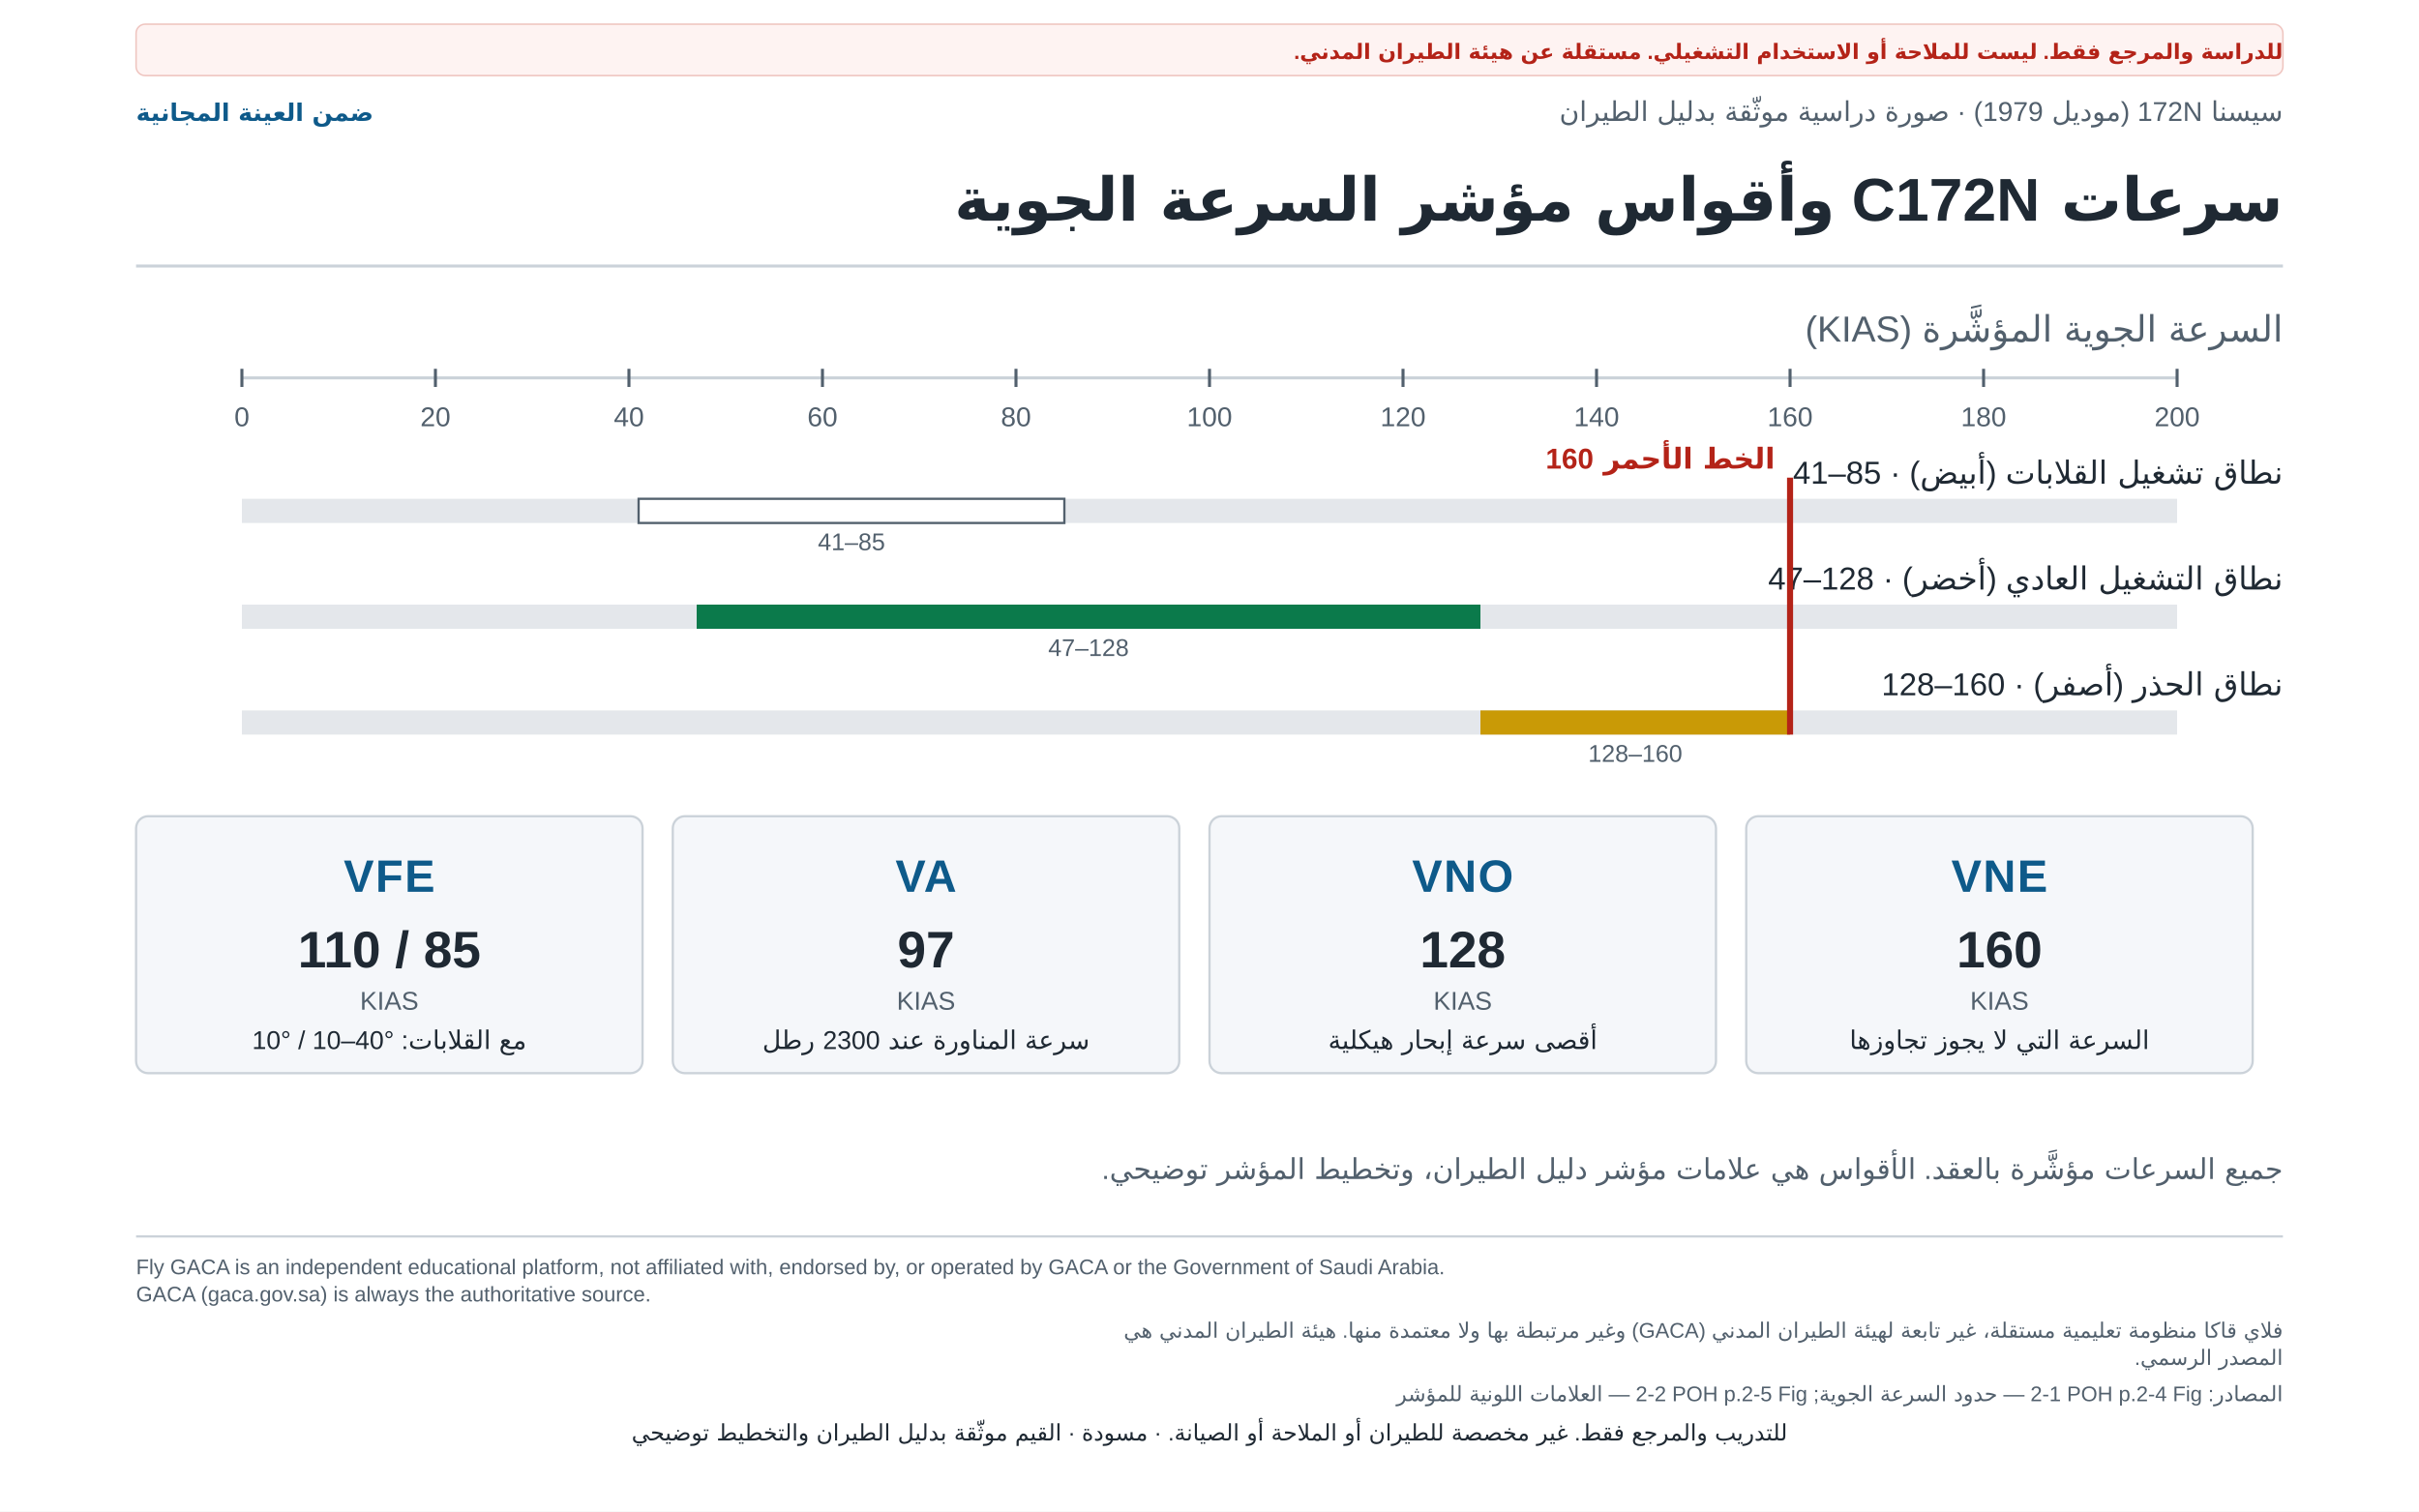
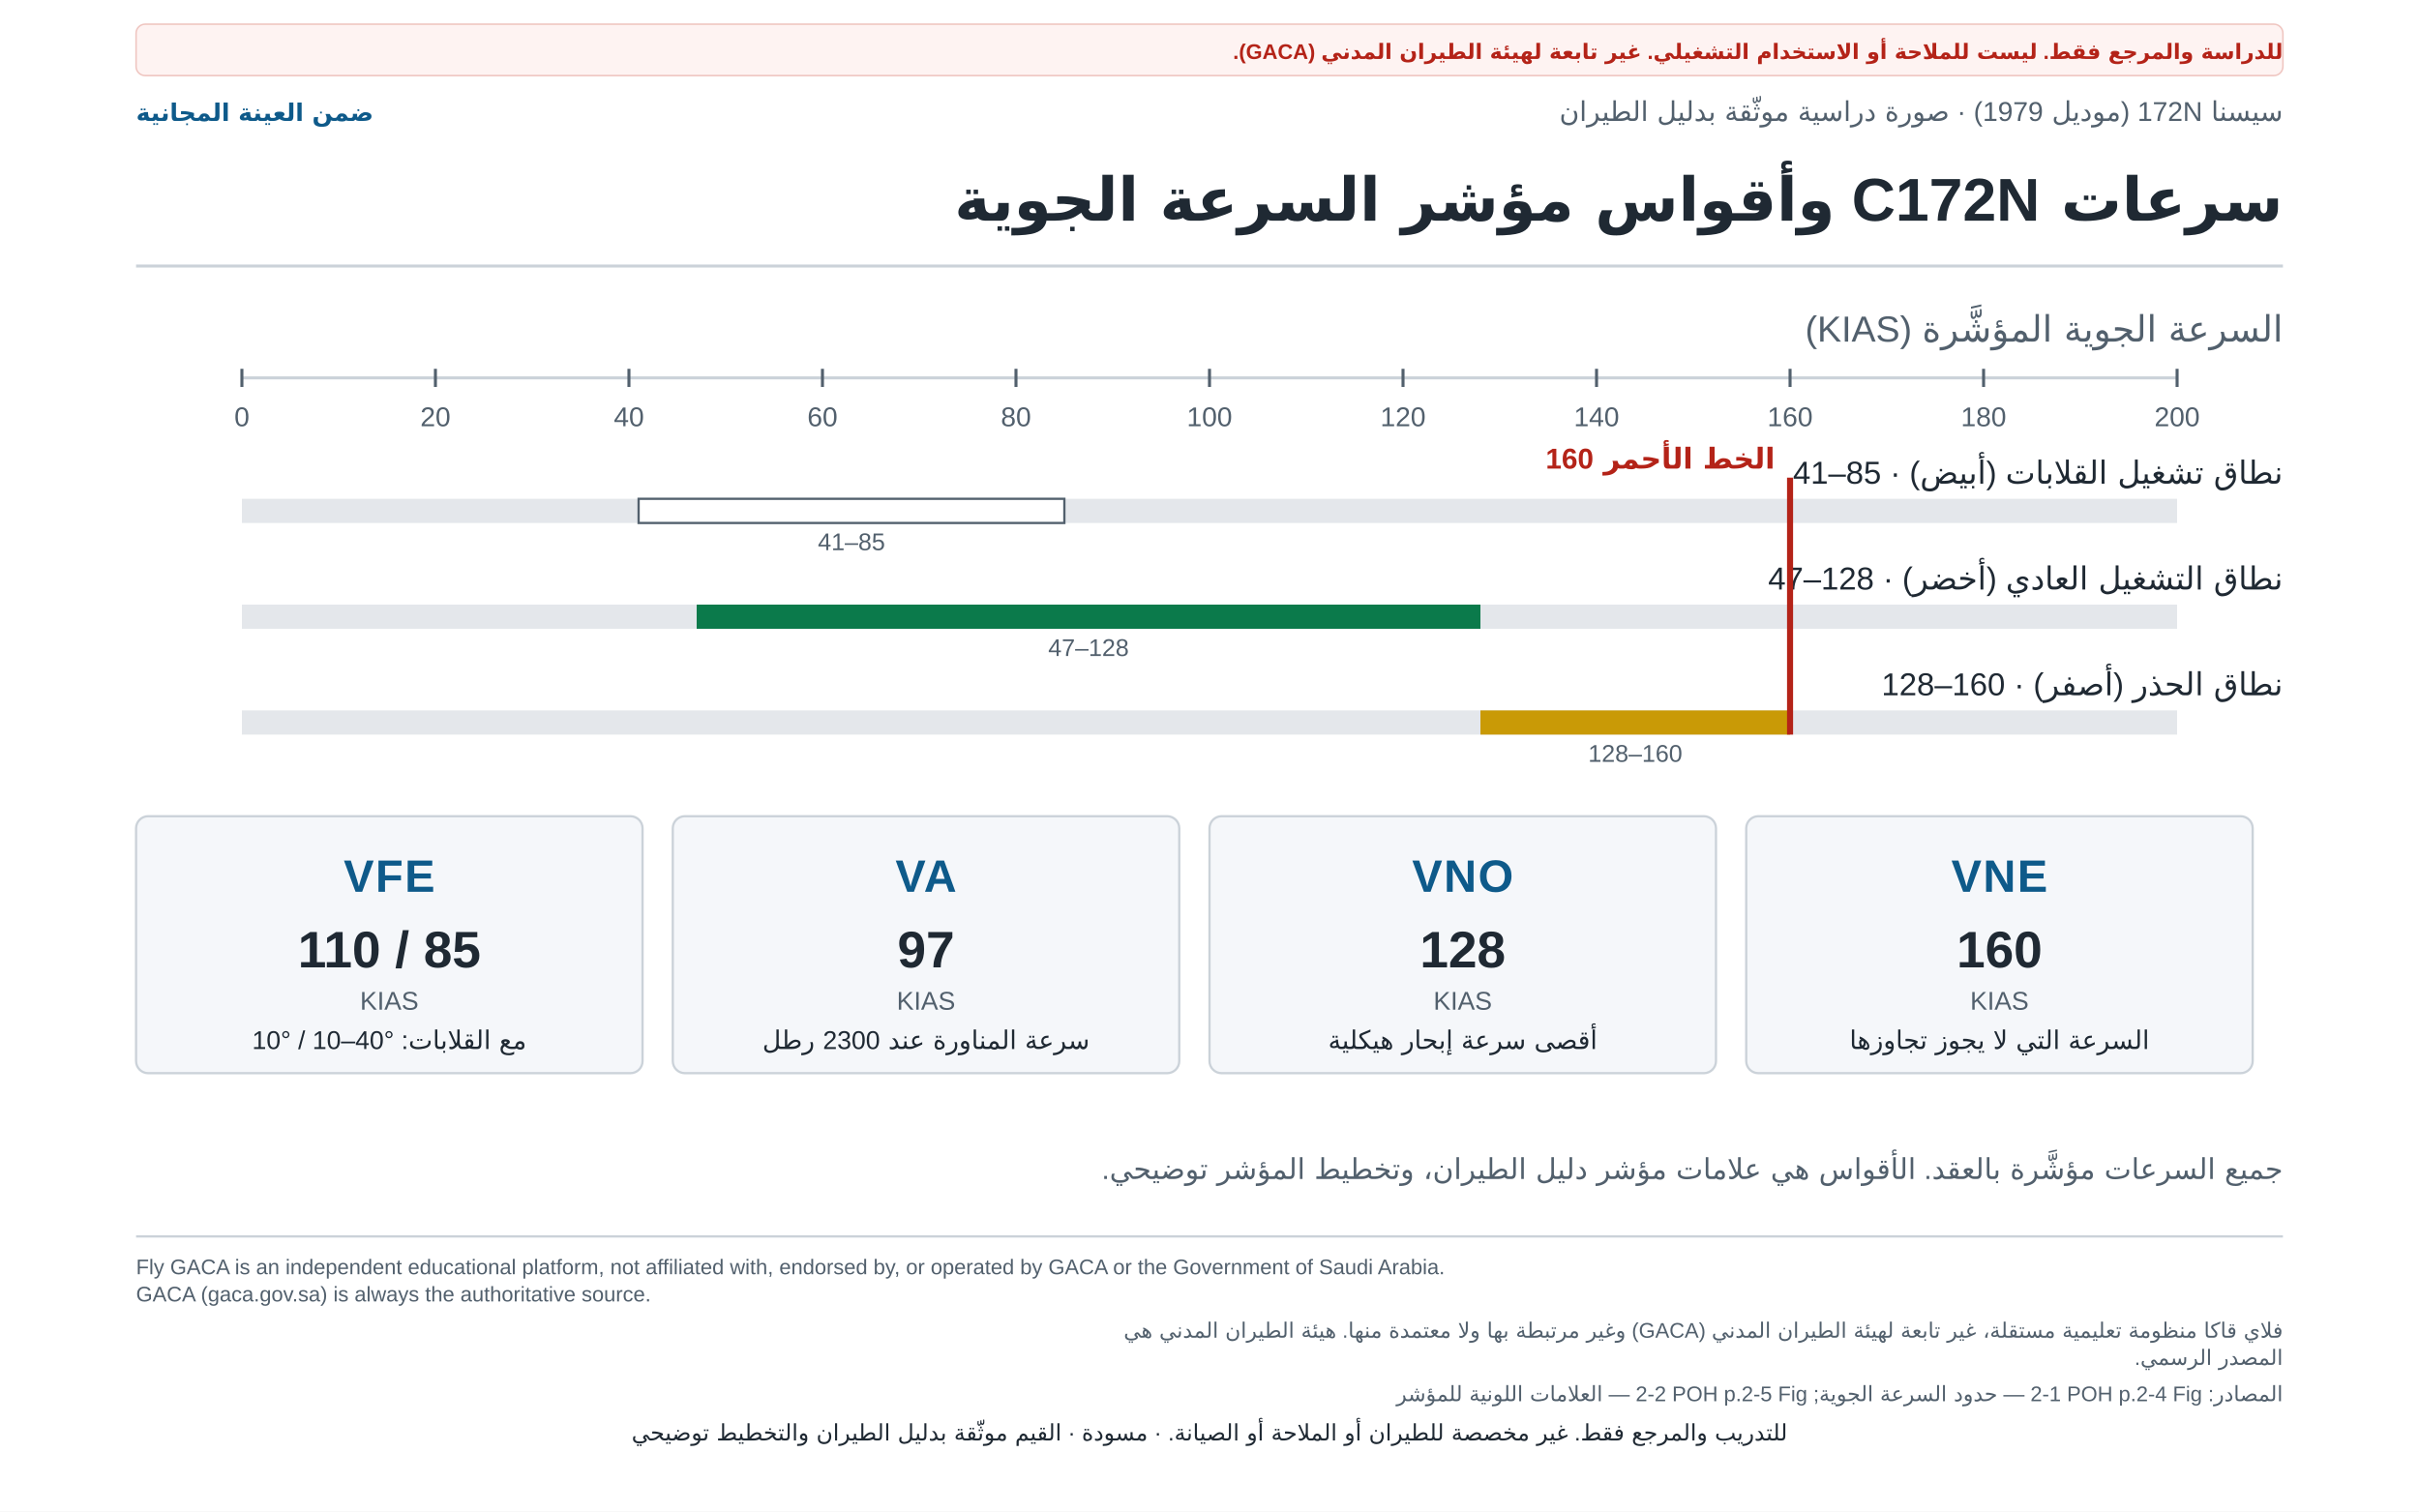
<svg xmlns="http://www.w3.org/2000/svg" viewBox="0 0 1600 1000" width="1600" height="1000" direction="rtl" lang="ar" role="img" aria-labelledby="t">
  <rect x="0" y="0" width="1600" height="1000" fill="#FFFFFF" />
  <rect x="90" y="16" width="1420" height="34" fill="#FEF3F2" stroke="#EFC5C0" stroke-width="1" rx="6" />
-   <text x="1510" y="39" text-anchor="start" font-family="IBM Plex Sans, IBM Plex Sans Arabic, Helvetica Neue, Arial, sans-serif" font-size="14" font-weight="600" fill="#B42318" direction="rtl">للدراسة والمرجع فقط. ليست للملاحة أو الاستخدام التشغيلي. مستقلة عن هيئة الطيران المدني.</text>
+   <text x="1510" y="39" text-anchor="start" font-family="IBM Plex Sans, IBM Plex Sans Arabic, Helvetica Neue, Arial, sans-serif" font-size="14" font-weight="600" fill="#B42318" direction="rtl">للدراسة والمرجع فقط. ليست للملاحة أو الاستخدام التشغيلي. غير تابعة لهيئة الطيران المدني (GACA).</text>
  <text x="1510" y="80" text-anchor="start" font-family="IBM Plex Sans, IBM Plex Sans Arabic, Helvetica Neue, Arial, sans-serif" font-size="18" fill="#52606D">سيسنا 172N (موديل ⁦1979⁩) · صورة دراسية موثّقة بدليل الطيران</text>
  <text x="90" y="80" text-anchor="end" font-family="IBM Plex Sans, IBM Plex Sans Arabic, Helvetica Neue, Arial, sans-serif" font-size="16" font-weight="600" fill="#0E5A8A">ضمن العينة المجانية</text>
  <text x="1510" y="146" text-anchor="start" font-family="IBM Plex Sans, IBM Plex Sans Arabic, Helvetica Neue, Arial, sans-serif" font-size="40" font-weight="600" fill="#1F2933">سرعات C172N وأقواس مؤشر السرعة الجوية</text>
  <line x1="90" y1="176" x2="1510" y2="176" stroke="#CBD2D9" stroke-width="2" />
  <g>
    <text x="1510" y="226" text-anchor="start" font-family="IBM Plex Sans, IBM Plex Sans Arabic, Helvetica Neue, Arial, sans-serif" font-size="24" fill="#52606D">السرعة الجوية المؤشَّرة (KIAS)</text>
    <line x1="160" y1="250" x2="1440" y2="250" stroke="#CBD2D9" stroke-width="2" />
    <line x1="160" y1="244" x2="160" y2="256" stroke="#52606D" stroke-width="2" />
    <text x="160" y="282" text-anchor="middle" font-family="IBM Plex Sans, IBM Plex Sans Arabic, Helvetica Neue, Arial, sans-serif" font-size="18" fill="#52606D">0</text>
    <line x1="288" y1="244" x2="288" y2="256" stroke="#52606D" stroke-width="2" />
    <text x="288" y="282" text-anchor="middle" font-family="IBM Plex Sans, IBM Plex Sans Arabic, Helvetica Neue, Arial, sans-serif" font-size="18" fill="#52606D">20</text>
    <line x1="416" y1="244" x2="416" y2="256" stroke="#52606D" stroke-width="2" />
    <text x="416" y="282" text-anchor="middle" font-family="IBM Plex Sans, IBM Plex Sans Arabic, Helvetica Neue, Arial, sans-serif" font-size="18" fill="#52606D">40</text>
    <line x1="544" y1="244" x2="544" y2="256" stroke="#52606D" stroke-width="2" />
    <text x="544" y="282" text-anchor="middle" font-family="IBM Plex Sans, IBM Plex Sans Arabic, Helvetica Neue, Arial, sans-serif" font-size="18" fill="#52606D">60</text>
    <line x1="672" y1="244" x2="672" y2="256" stroke="#52606D" stroke-width="2" />
    <text x="672" y="282" text-anchor="middle" font-family="IBM Plex Sans, IBM Plex Sans Arabic, Helvetica Neue, Arial, sans-serif" font-size="18" fill="#52606D">80</text>
    <line x1="800" y1="244" x2="800" y2="256" stroke="#52606D" stroke-width="2" />
    <text x="800" y="282" text-anchor="middle" font-family="IBM Plex Sans, IBM Plex Sans Arabic, Helvetica Neue, Arial, sans-serif" font-size="18" fill="#52606D">100</text>
    <line x1="928" y1="244" x2="928" y2="256" stroke="#52606D" stroke-width="2" />
    <text x="928" y="282" text-anchor="middle" font-family="IBM Plex Sans, IBM Plex Sans Arabic, Helvetica Neue, Arial, sans-serif" font-size="18" fill="#52606D">120</text>
    <line x1="1056" y1="244" x2="1056" y2="256" stroke="#52606D" stroke-width="2" />
    <text x="1056" y="282" text-anchor="middle" font-family="IBM Plex Sans, IBM Plex Sans Arabic, Helvetica Neue, Arial, sans-serif" font-size="18" fill="#52606D">140</text>
    <line x1="1184" y1="244" x2="1184" y2="256" stroke="#52606D" stroke-width="2" />
    <text x="1184" y="282" text-anchor="middle" font-family="IBM Plex Sans, IBM Plex Sans Arabic, Helvetica Neue, Arial, sans-serif" font-size="18" fill="#52606D">160</text>
    <line x1="1312" y1="244" x2="1312" y2="256" stroke="#52606D" stroke-width="2" />
    <text x="1312" y="282" text-anchor="middle" font-family="IBM Plex Sans, IBM Plex Sans Arabic, Helvetica Neue, Arial, sans-serif" font-size="18" fill="#52606D">180</text>
    <line x1="1440" y1="244" x2="1440" y2="256" stroke="#52606D" stroke-width="2" />
    <text x="1440" y="282" text-anchor="middle" font-family="IBM Plex Sans, IBM Plex Sans Arabic, Helvetica Neue, Arial, sans-serif" font-size="18" fill="#52606D">200</text>
    <rect x="160" y="330" width="1280" height="16" fill="#E4E7EB" />
    <rect x="422.4" y="330" width="281.6" height="16" fill="#FFFFFF" stroke="#52606D" stroke-width="1.5" />
    <text x="1510" y="320" text-anchor="start" font-family="IBM Plex Sans, IBM Plex Sans Arabic, Helvetica Neue, Arial, sans-serif" font-size="21" fill="#1F2933">نطاق تشغيل القلابات (أبيض) · ⁦41–85⁩</text>
    <text x="563.2" y="364" text-anchor="middle" font-family="IBM Plex Sans, IBM Plex Sans Arabic, Helvetica Neue, Arial, sans-serif" font-size="16" fill="#52606D">⁦41–85⁩</text>
    <rect x="160" y="400" width="1280" height="16" fill="#E4E7EB" />
    <rect x="460.8" y="400" width="518.4" height="16" fill="#0B7A4B" />
    <text x="1510" y="390" text-anchor="start" font-family="IBM Plex Sans, IBM Plex Sans Arabic, Helvetica Neue, Arial, sans-serif" font-size="21" fill="#1F2933">نطاق التشغيل العادي (أخضر) · ⁦47–128⁩</text>
    <text x="720" y="434" text-anchor="middle" font-family="IBM Plex Sans, IBM Plex Sans Arabic, Helvetica Neue, Arial, sans-serif" font-size="16" fill="#52606D">⁦47–128⁩</text>
    <rect x="160" y="470" width="1280" height="16" fill="#E4E7EB" />
    <rect x="979.2" y="470" width="204.8" height="16" fill="#C99A06" />
    <text x="1510" y="460" text-anchor="start" font-family="IBM Plex Sans, IBM Plex Sans Arabic, Helvetica Neue, Arial, sans-serif" font-size="21" fill="#1F2933">نطاق الحذر (أصفر) · ⁦128–160⁩</text>
    <text x="1081.6" y="504" text-anchor="middle" font-family="IBM Plex Sans, IBM Plex Sans Arabic, Helvetica Neue, Arial, sans-serif" font-size="16" fill="#52606D">⁦128–160⁩</text>
    <line x1="1184" y1="316" x2="1184" y2="486" stroke="#B42318" stroke-width="4" />
    <text x="1174" y="310" text-anchor="start" font-family="IBM Plex Sans, IBM Plex Sans Arabic, Helvetica Neue, Arial, sans-serif" font-size="19" font-weight="600" fill="#B42318">الخط الأحمر ⁦160⁩</text>
    <rect x="1155" y="540" width="335" height="170" fill="#F5F7FA" stroke="#CBD2D9" stroke-width="1.5" rx="8" />
    <text x="1322.5" y="590" text-anchor="middle" font-family="IBM Plex Sans, IBM Plex Sans Arabic, Helvetica Neue, Arial, sans-serif" font-size="30" font-weight="700" fill="#0E5A8A" letter-spacing="1">VNE</text>
    <text x="1322.5" y="640" text-anchor="middle" font-family="IBM Plex Sans, IBM Plex Sans Arabic, Helvetica Neue, Arial, sans-serif" font-size="34" font-weight="600" fill="#1F2933">⁦160⁩</text>
    <text x="1322.5" y="668" text-anchor="middle" font-family="IBM Plex Sans, IBM Plex Sans Arabic, Helvetica Neue, Arial, sans-serif" font-size="17" fill="#52606D">KIAS</text>
    <text x="1322.5" y="694" text-anchor="middle" font-family="IBM Plex Sans, IBM Plex Sans Arabic, Helvetica Neue, Arial, sans-serif" font-size="17" fill="#1F2933">السرعة التي لا يجوز تجاوزها</text>
    <rect x="800" y="540" width="335" height="170" fill="#F5F7FA" stroke="#CBD2D9" stroke-width="1.5" rx="8" />
    <text x="967.5" y="590" text-anchor="middle" font-family="IBM Plex Sans, IBM Plex Sans Arabic, Helvetica Neue, Arial, sans-serif" font-size="30" font-weight="700" fill="#0E5A8A" letter-spacing="1">VNO</text>
    <text x="967.5" y="640" text-anchor="middle" font-family="IBM Plex Sans, IBM Plex Sans Arabic, Helvetica Neue, Arial, sans-serif" font-size="34" font-weight="600" fill="#1F2933">⁦128⁩</text>
    <text x="967.5" y="668" text-anchor="middle" font-family="IBM Plex Sans, IBM Plex Sans Arabic, Helvetica Neue, Arial, sans-serif" font-size="17" fill="#52606D">KIAS</text>
    <text x="967.5" y="694" text-anchor="middle" font-family="IBM Plex Sans, IBM Plex Sans Arabic, Helvetica Neue, Arial, sans-serif" font-size="17" fill="#1F2933">أقصى سرعة إبحار هيكلية</text>
    <rect x="445" y="540" width="335" height="170" fill="#F5F7FA" stroke="#CBD2D9" stroke-width="1.5" rx="8" />
    <text x="612.5" y="590" text-anchor="middle" font-family="IBM Plex Sans, IBM Plex Sans Arabic, Helvetica Neue, Arial, sans-serif" font-size="30" font-weight="700" fill="#0E5A8A" letter-spacing="1">VA</text>
    <text x="612.5" y="640" text-anchor="middle" font-family="IBM Plex Sans, IBM Plex Sans Arabic, Helvetica Neue, Arial, sans-serif" font-size="34" font-weight="600" fill="#1F2933">⁦97⁩</text>
    <text x="612.5" y="668" text-anchor="middle" font-family="IBM Plex Sans, IBM Plex Sans Arabic, Helvetica Neue, Arial, sans-serif" font-size="17" fill="#52606D">KIAS</text>
    <text x="612.5" y="694" text-anchor="middle" font-family="IBM Plex Sans, IBM Plex Sans Arabic, Helvetica Neue, Arial, sans-serif" font-size="17" fill="#1F2933">سرعة المناورة عند ⁦2300⁩ رطل</text>
    <rect x="90" y="540" width="335" height="170" fill="#F5F7FA" stroke="#CBD2D9" stroke-width="1.5" rx="8" />
    <text x="257.5" y="590" text-anchor="middle" font-family="IBM Plex Sans, IBM Plex Sans Arabic, Helvetica Neue, Arial, sans-serif" font-size="30" font-weight="700" fill="#0E5A8A" letter-spacing="1">VFE</text>
    <text x="257.5" y="640" text-anchor="middle" font-family="IBM Plex Sans, IBM Plex Sans Arabic, Helvetica Neue, Arial, sans-serif" font-size="34" font-weight="600" fill="#1F2933">⁦110 / 85⁩</text>
    <text x="257.5" y="668" text-anchor="middle" font-family="IBM Plex Sans, IBM Plex Sans Arabic, Helvetica Neue, Arial, sans-serif" font-size="17" fill="#52606D">KIAS</text>
    <text x="257.5" y="694" text-anchor="middle" font-family="IBM Plex Sans, IBM Plex Sans Arabic, Helvetica Neue, Arial, sans-serif" font-size="17" fill="#1F2933">مع القلابات: ⁦10° / 10–40°⁩</text>
    <text x="1510" y="780" text-anchor="start" font-family="IBM Plex Sans, IBM Plex Sans Arabic, Helvetica Neue, Arial, sans-serif" font-size="19" fill="#52606D">جميع السرعات مؤشَّرة بالعقد. الأقواس هي علامات مؤشر دليل الطيران، وتخطيط المؤشر توضيحي.</text>
  </g>
  <line x1="90" y1="818" x2="1510" y2="818" stroke="#CBD2D9" stroke-width="1.5" />
  <text x="90" y="843" text-anchor="start" font-family="IBM Plex Sans, IBM Plex Sans Arabic, Helvetica Neue, Arial, sans-serif" font-size="14" fill="#52606D" direction="ltr">Fly GACA is an independent educational platform, not affiliated with, endorsed by, or operated by GACA or the Government of Saudi Arabia.</text>
  <text x="90" y="861" text-anchor="start" font-family="IBM Plex Sans, IBM Plex Sans Arabic, Helvetica Neue, Arial, sans-serif" font-size="14" fill="#52606D" direction="ltr">GACA (gaca.gov.sa) is always the authoritative source.</text>
  <text x="1510" y="885" text-anchor="start" font-family="IBM Plex Sans, IBM Plex Sans Arabic, Helvetica Neue, Arial, sans-serif" font-size="14" fill="#52606D" direction="rtl">فلاي قاكا منظومة تعليمية مستقلة، غير تابعة لهيئة الطيران المدني (GACA) وغير مرتبطة بها ولا معتمدة منها. هيئة الطيران المدني هي</text>
  <text x="1510" y="903" text-anchor="start" font-family="IBM Plex Sans, IBM Plex Sans Arabic, Helvetica Neue, Arial, sans-serif" font-size="14" fill="#52606D" direction="rtl">المصدر الرسمي.</text>
  <text x="1510" y="927" text-anchor="start" font-family="IBM Plex Sans, IBM Plex Sans Arabic, Helvetica Neue, Arial, sans-serif" font-size="14" fill="#52606D" direction="rtl">المصادر: POH p.2-4 Fig ⁦2-1⁩ — حدود السرعة الجوية; POH p.2-5 Fig ⁦2-2⁩ — العلامات اللونية للمؤشر</text>
  <text x="800" y="953" text-anchor="middle" font-family="IBM Plex Sans, IBM Plex Sans Arabic, Helvetica Neue, Arial, sans-serif" font-size="15" fill="#1F2933">للتدريب والمرجع فقط. غير مخصصة للطيران أو الملاحة أو الصيانة. · مسودة · القيم موثّقة بدليل الطيران والتخطيط توضيحي</text>
</svg>
